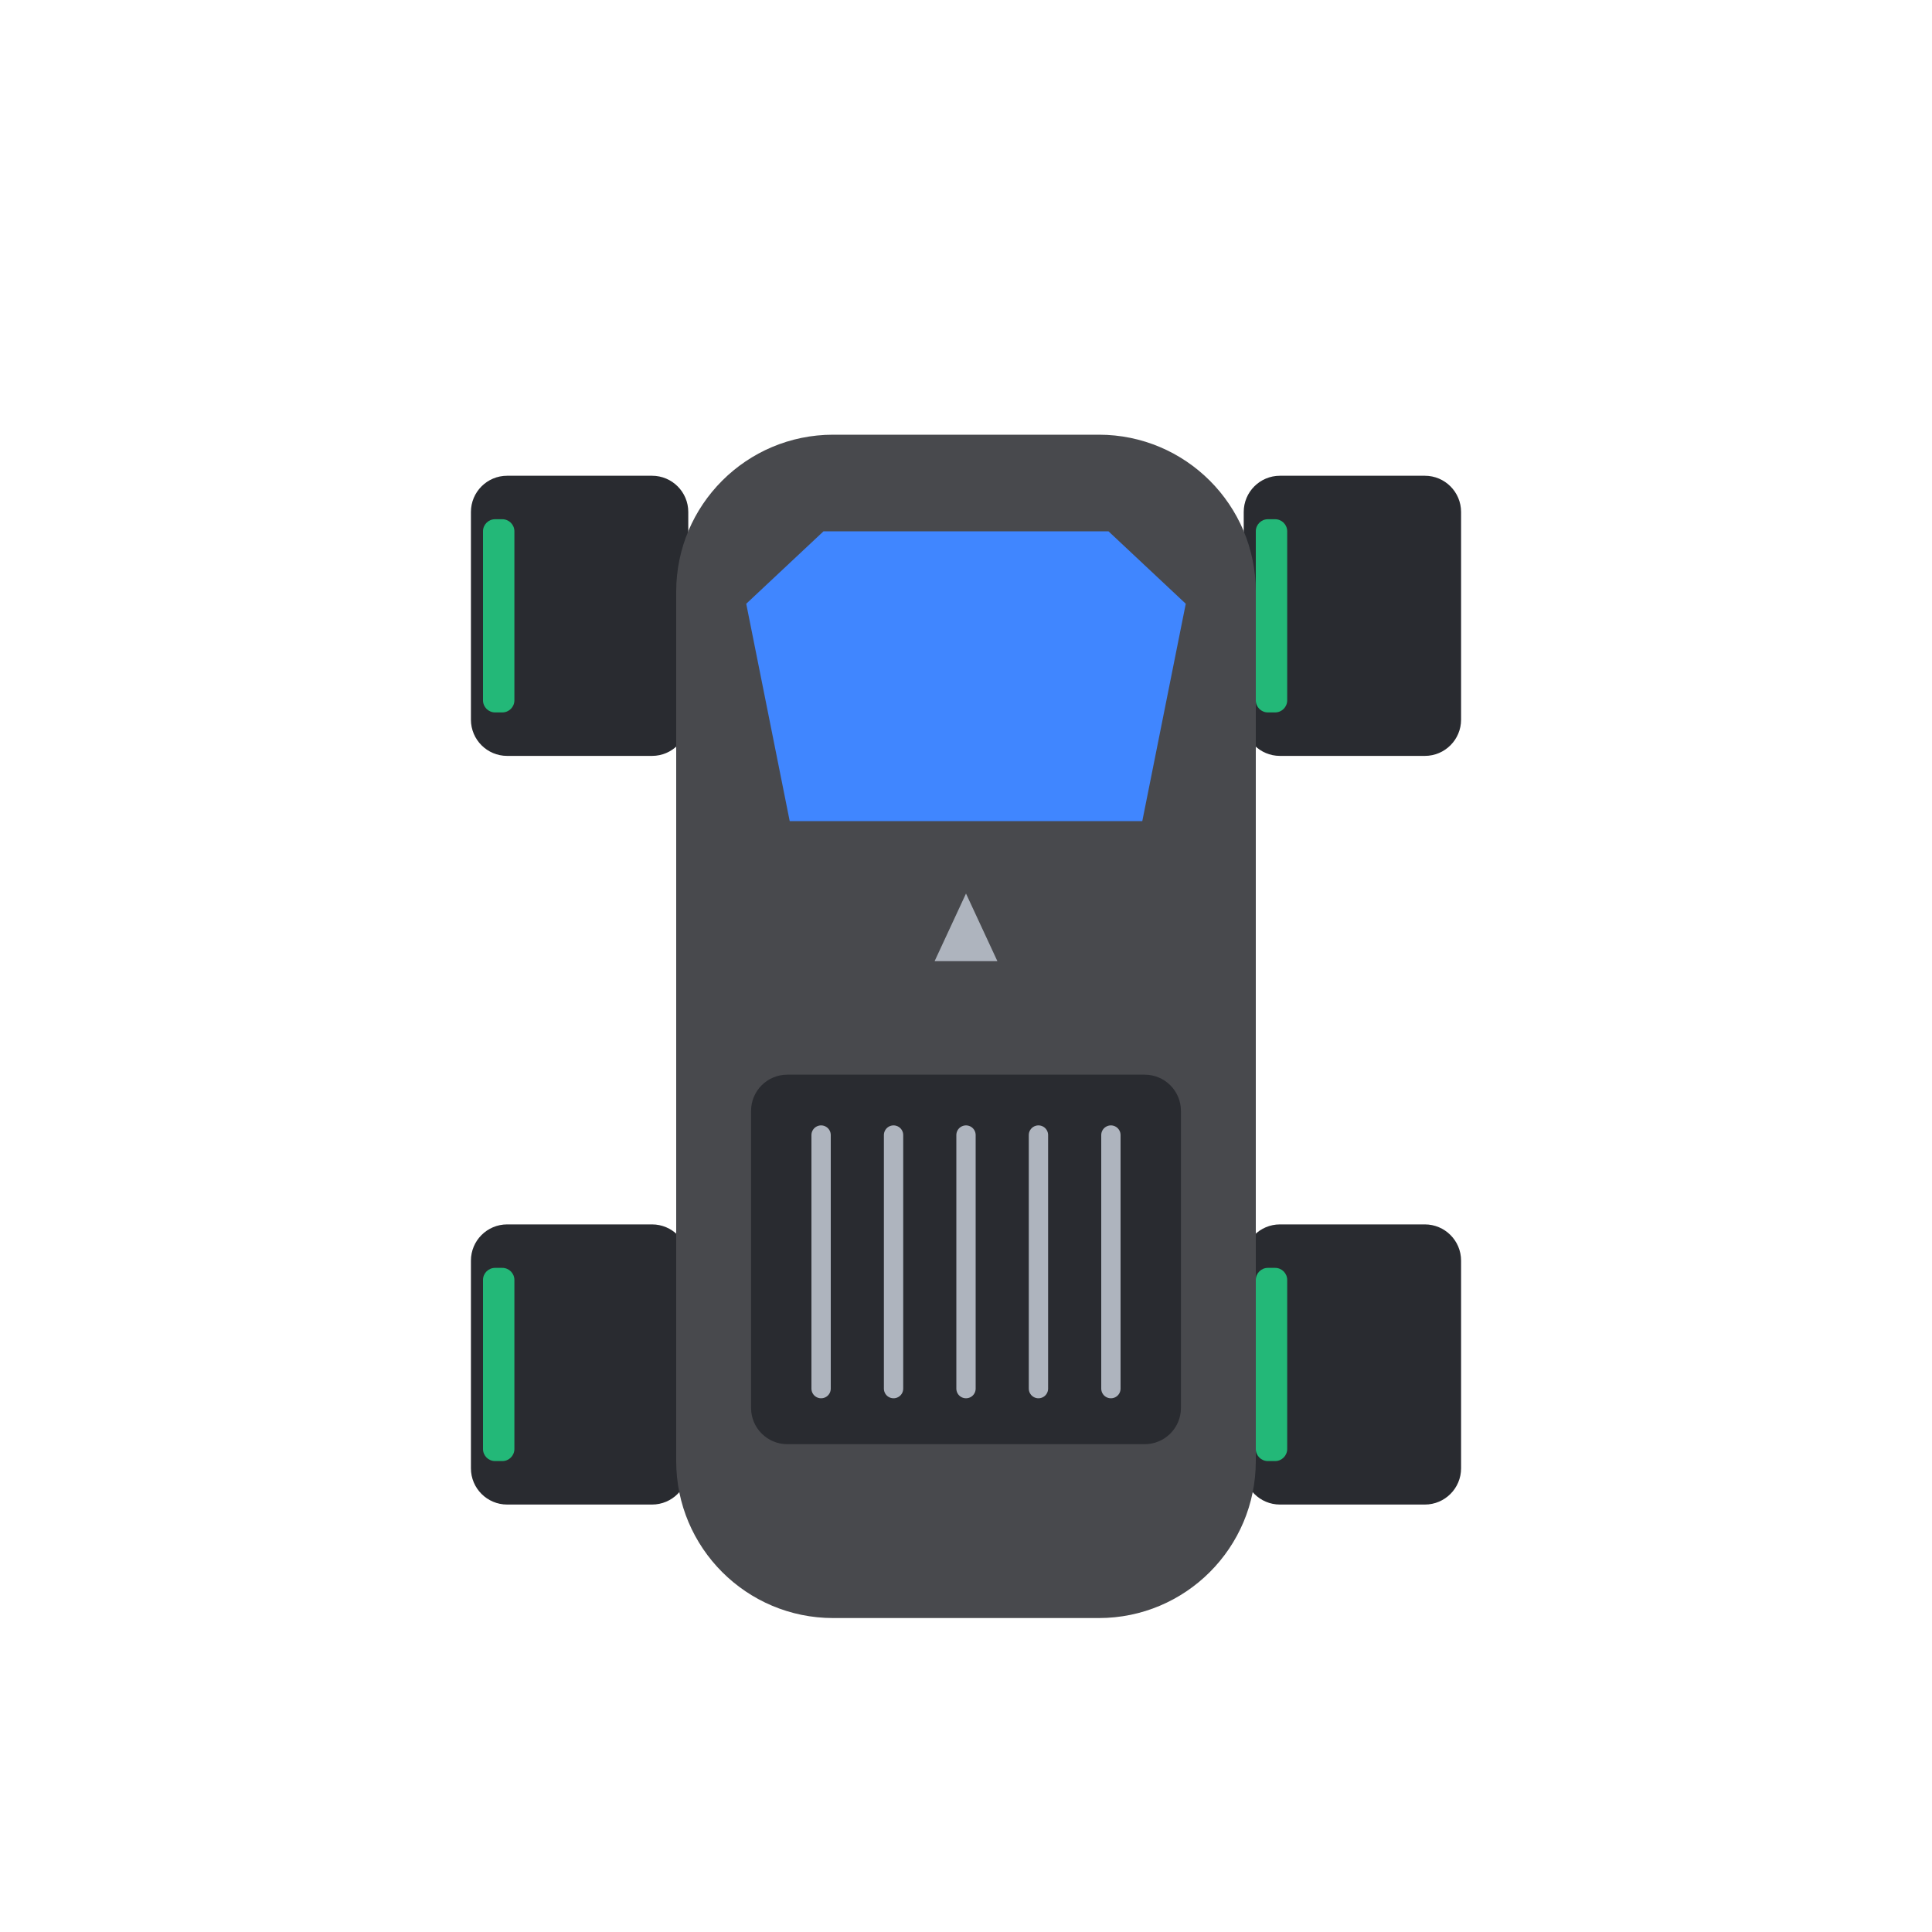
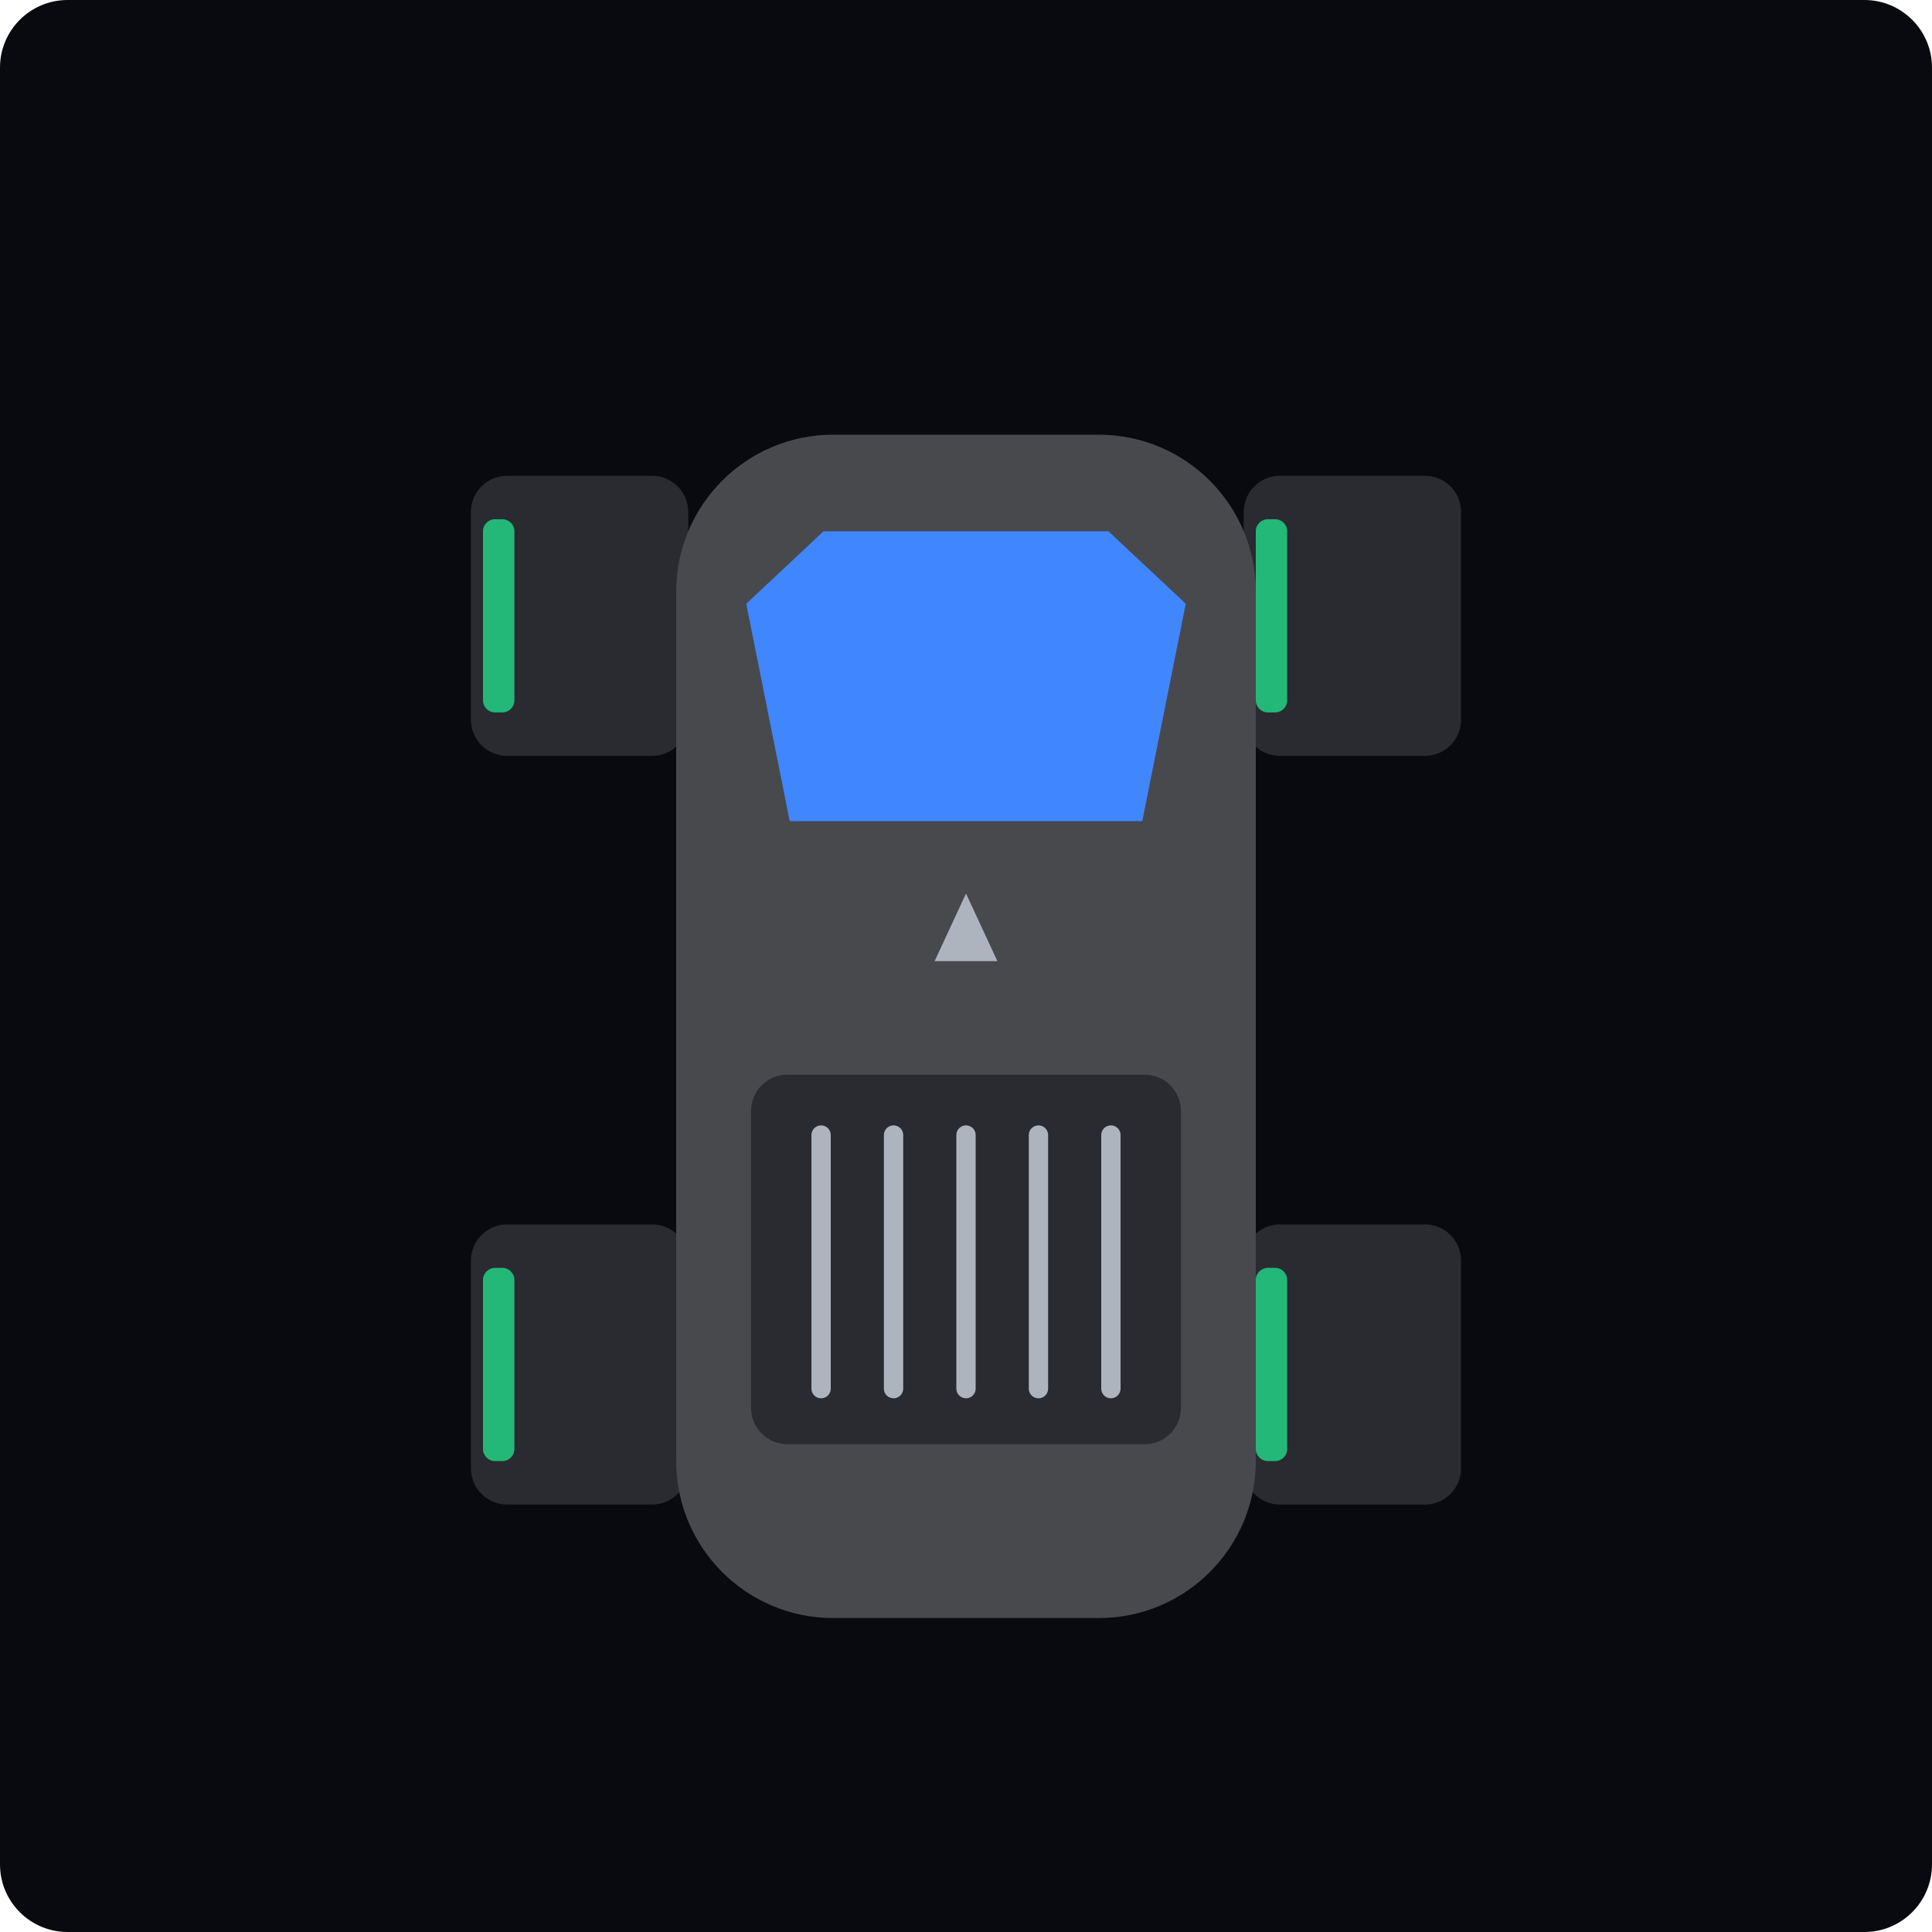
<svg xmlns="http://www.w3.org/2000/svg" width="800" height="800" viewBox="0 0 800 800">
+   <rect width="800" height="800" rx="28" fill="#090a0f" />
  <rect x="195" y="197" width="90" height="116" rx="15" fill="#292b30" />
  <rect x="200" y="215" width="13" height="80" rx="5" fill="#23b878" />
  <rect x="195" y="507" width="90" height="116" rx="15" fill="#292b30" />
  <rect x="200" y="525" width="13" height="80" rx="5" fill="#23b878" />
  <rect x="515" y="197" width="90" height="116" rx="15" fill="#292b30" />
  <rect x="520" y="215" width="13" height="80" rx="5" fill="#23b878" />
  <rect x="515" y="507" width="90" height="116" rx="15" fill="#292b30" />
  <rect x="520" y="525" width="13" height="80" rx="5" fill="#23b878" />
  <rect x="280" y="180" width="240" height="490" rx="65" fill="#48494d" />
  <polygon points="309,250 341,220 459,220 491,250 473,340 327,340" fill="#4086ff" />
  <rect x="311" y="445" width="178" height="153" rx="15" fill="#292b30" />
  <polyline points="340,470 340,575" fill="none" stroke="#aeb4be" stroke-width="8" stroke-linecap="round" stroke-linejoin="round" />
  <polyline points="370,470 370,575" fill="none" stroke="#aeb4be" stroke-width="8" stroke-linecap="round" stroke-linejoin="round" />
  <polyline points="400,470 400,575" fill="none" stroke="#aeb4be" stroke-width="8" stroke-linecap="round" stroke-linejoin="round" />
  <polyline points="430,470 430,575" fill="none" stroke="#aeb4be" stroke-width="8" stroke-linecap="round" stroke-linejoin="round" />
  <polyline points="460,470 460,575" fill="none" stroke="#aeb4be" stroke-width="8" stroke-linecap="round" stroke-linejoin="round" />
  <polygon points="400,370 387,398 413,398" fill="#aeb4be" />
</svg>
